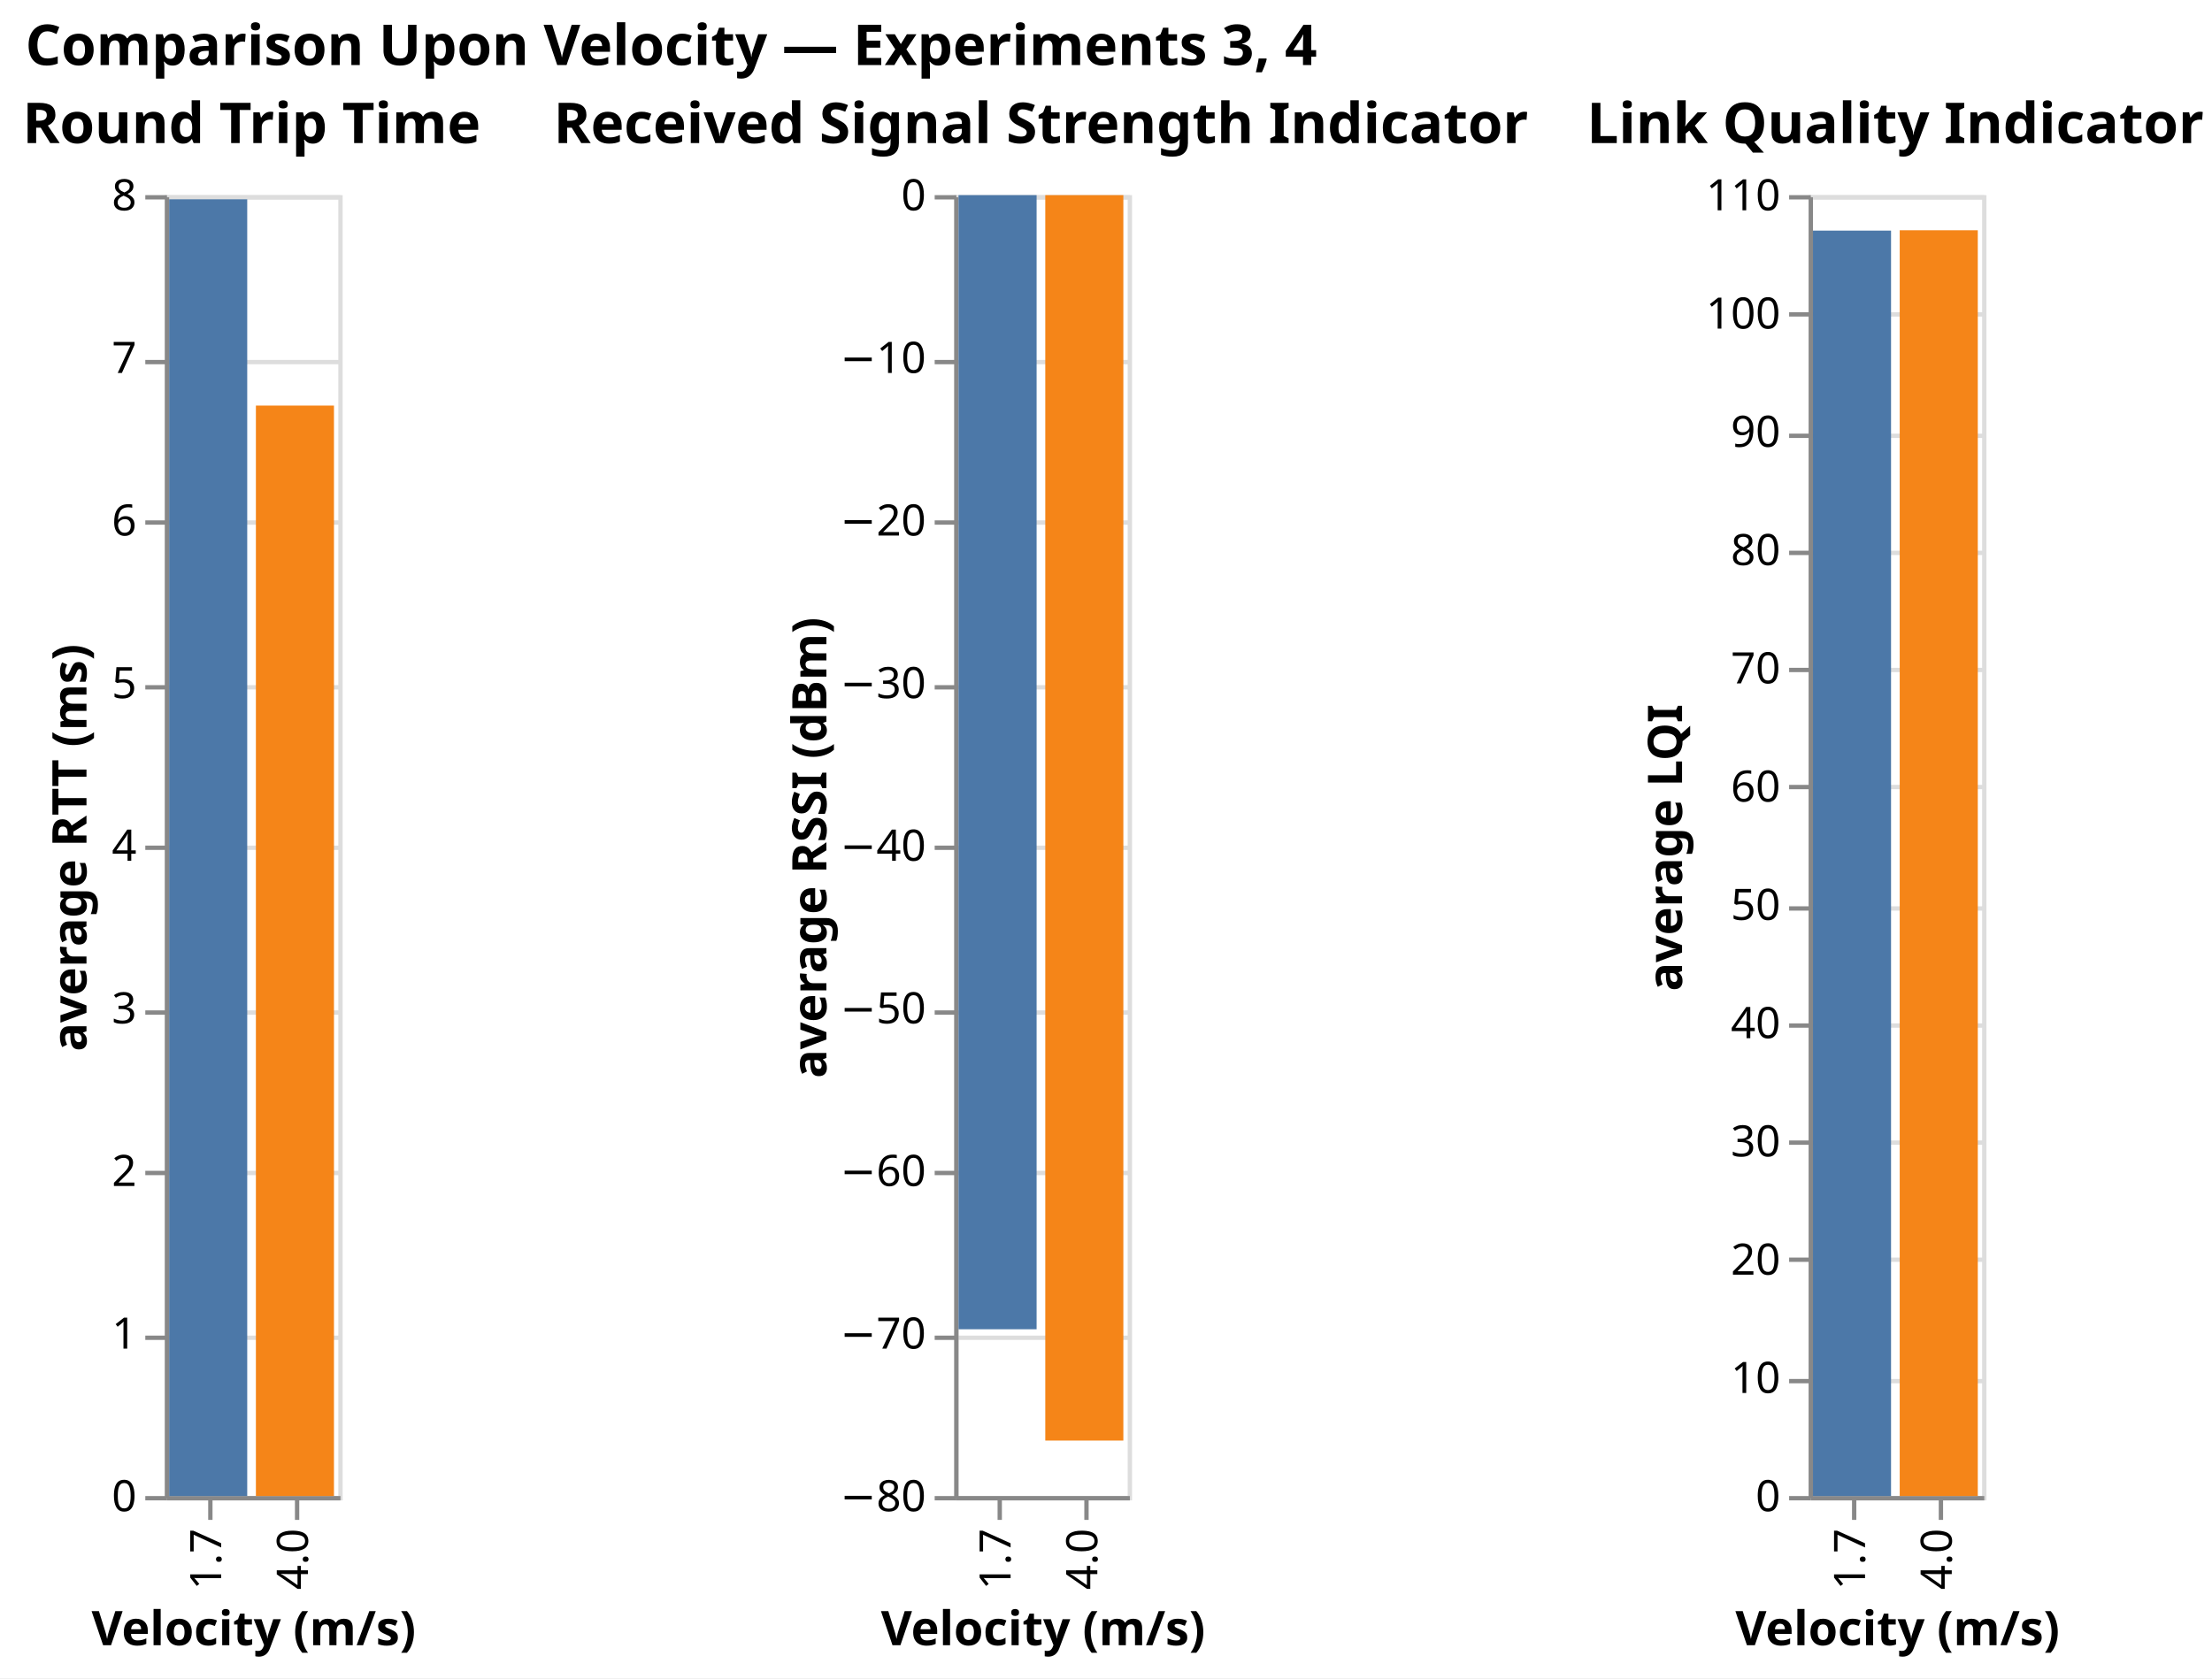
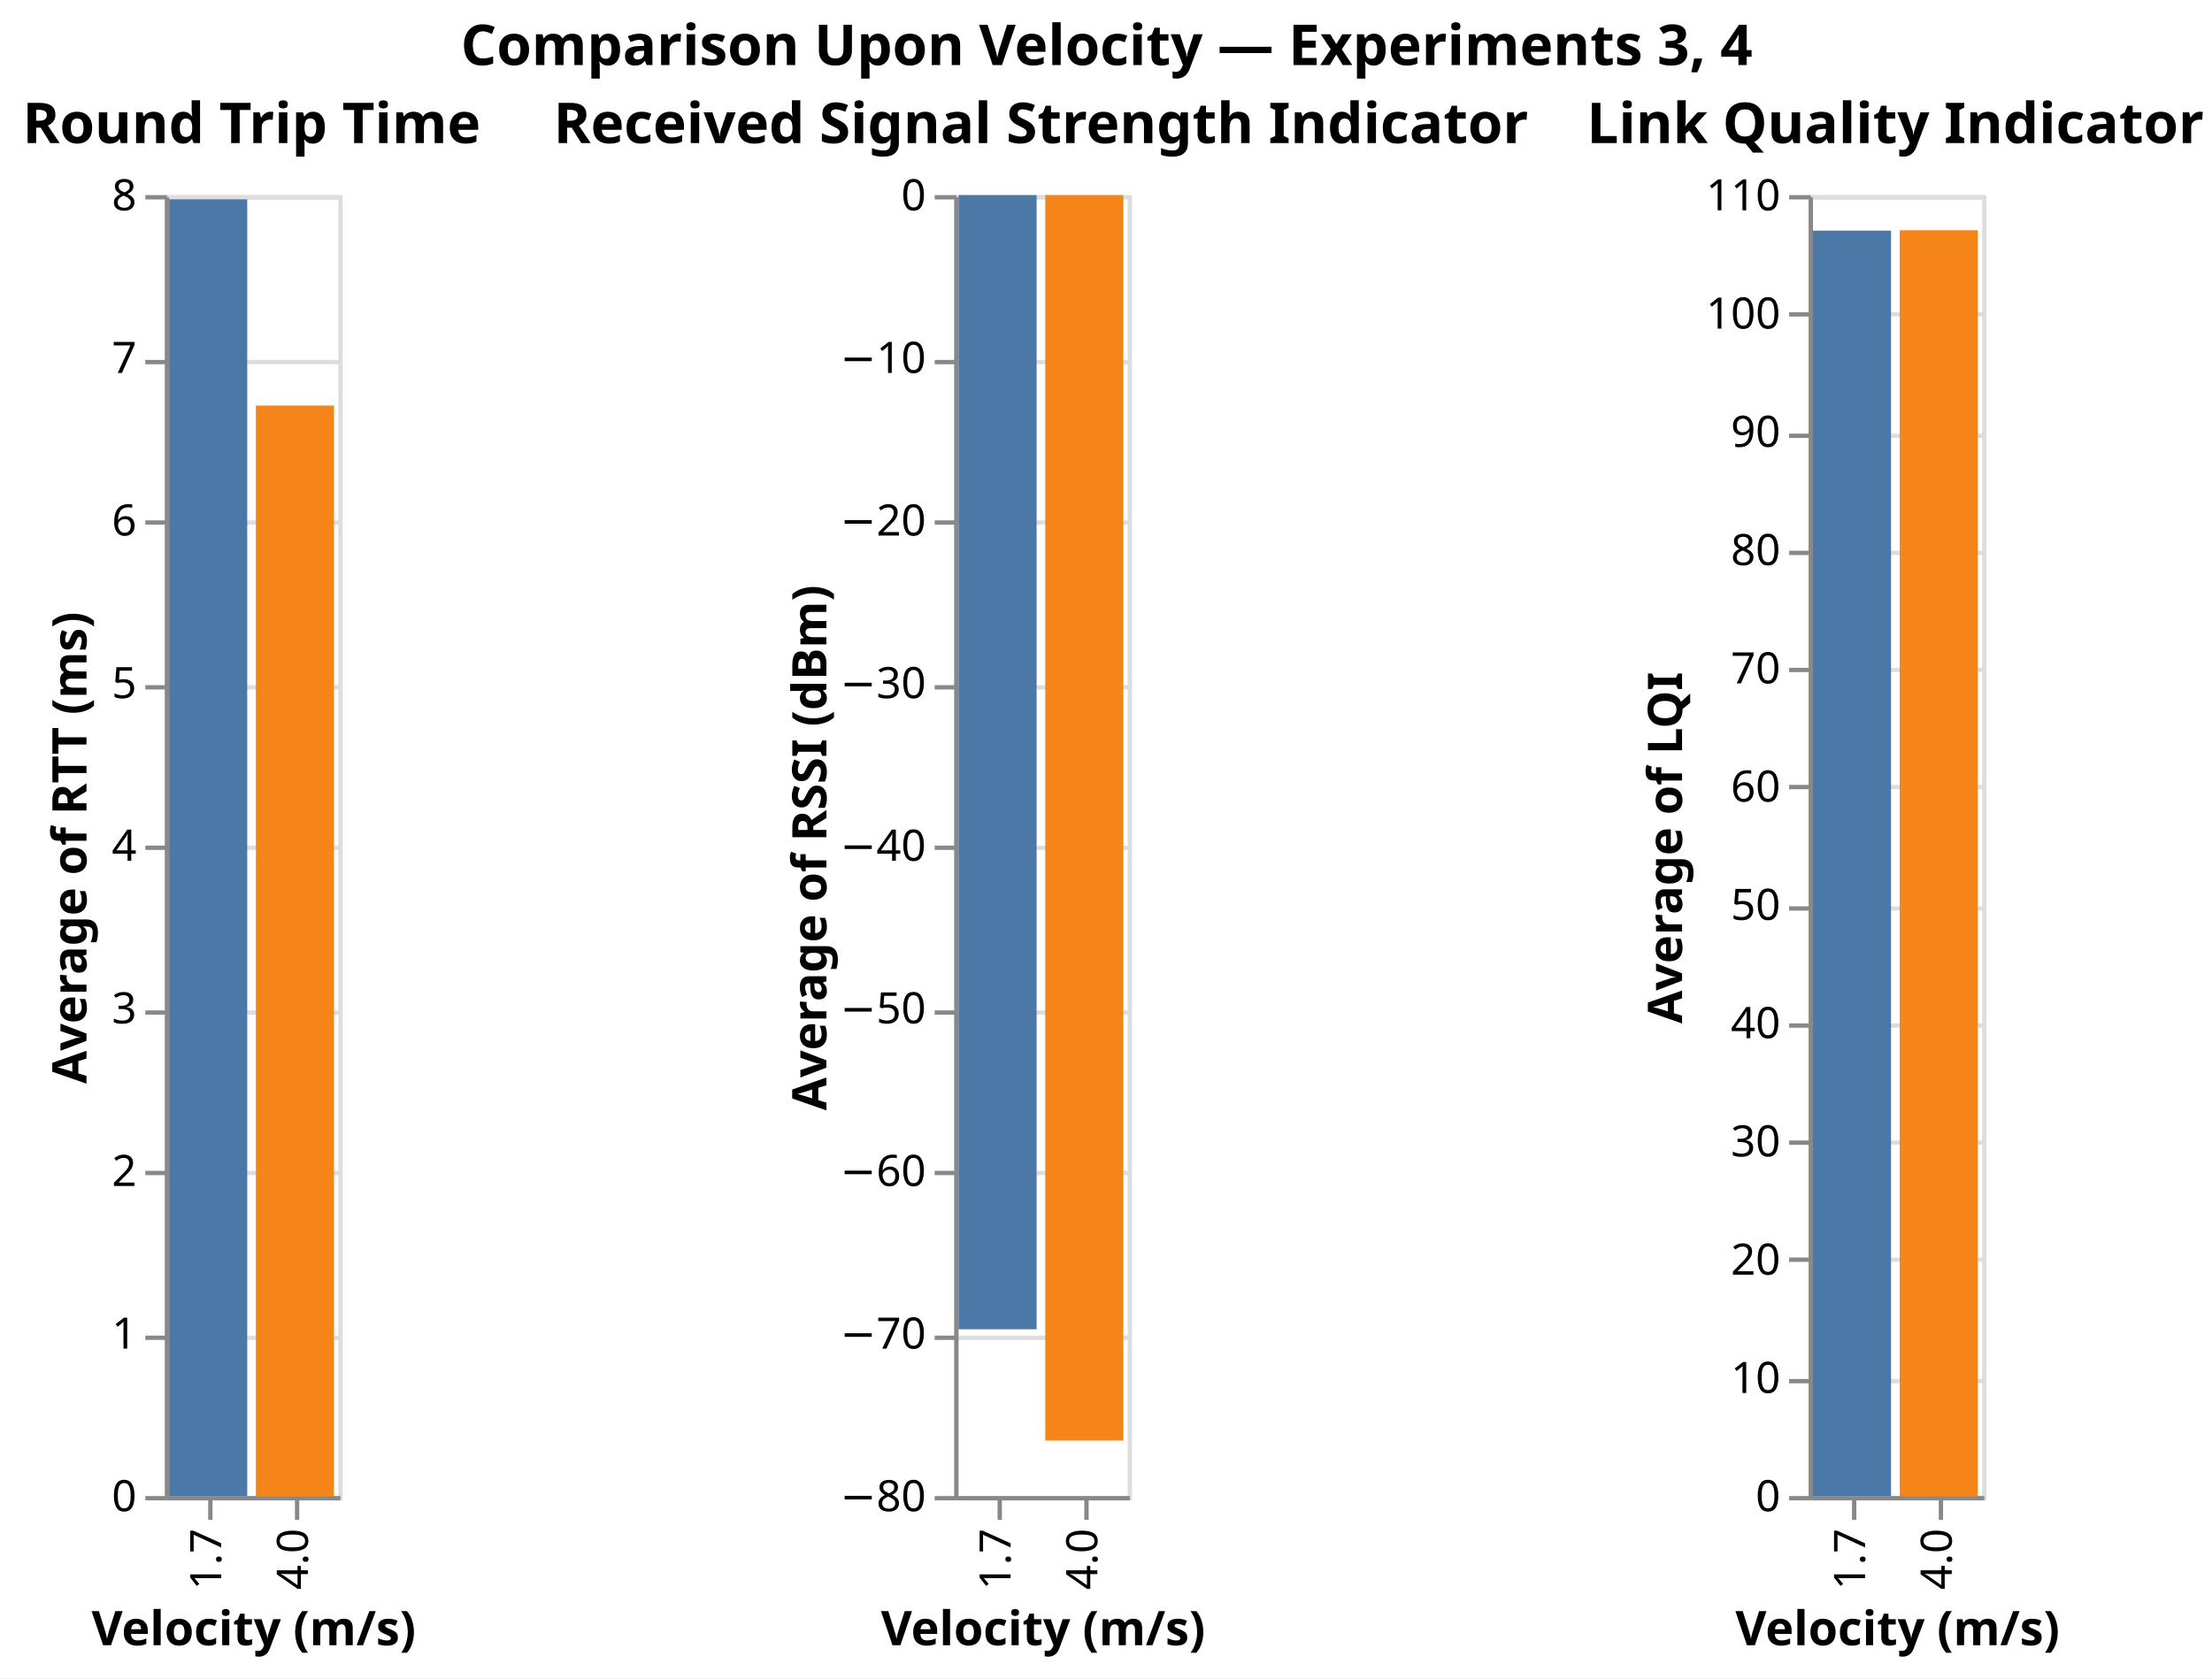
- <svg xmlns="http://www.w3.org/2000/svg" version="1.1" class="marks" width="510" height="387" viewBox="0 0 510 387">
+ <svg xmlns="http://www.w3.org/2000/svg" version="1.1" class="marks" width="1020" height="774" viewBox="0 0 510 387">
  <rect width="510" height="387" fill="white" />
  <g fill="none" stroke-miterlimit="10" transform="translate(38,45)">
    <g class="mark-group role-frame root" role="graphics-object" aria-roledescription="group mark container">
      <g transform="translate(0,0)">
        <path class="background" aria-hidden="true" d="M0,0h0v300h0Z" />
        <g>
          <g class="mark-group role-scope concat_0_group" role="graphics-object" aria-roledescription="group mark container">
            <g transform="translate(0,0)">
              <path class="background" aria-hidden="true" d="M0.5,0.5h40v300h-40Z" stroke="#ddd" />
              <g>
                <g class="mark-group role-axis" aria-hidden="true">
                  <g transform="translate(0.5,0.5)">
                    <path class="background" aria-hidden="true" d="M0,0h0v0h0Z" pointer-events="none" />
                    <g>
                      <g class="mark-rule role-axis-grid" pointer-events="none">
                        <line transform="translate(0,300)" x2="40" y2="0" stroke="#ddd" stroke-width="1" opacity="1" />
                        <line transform="translate(0,263)" x2="40" y2="0" stroke="#ddd" stroke-width="1" opacity="1" />
                        <line transform="translate(0,225)" x2="40" y2="0" stroke="#ddd" stroke-width="1" opacity="1" />
                        <line transform="translate(0,188)" x2="40" y2="0" stroke="#ddd" stroke-width="1" opacity="1" />
                        <line transform="translate(0,150)" x2="40" y2="0" stroke="#ddd" stroke-width="1" opacity="1" />
                        <line transform="translate(0,113)" x2="40" y2="0" stroke="#ddd" stroke-width="1" opacity="1" />
                        <line transform="translate(0,75)" x2="40" y2="0" stroke="#ddd" stroke-width="1" opacity="1" />
                        <line transform="translate(0,38)" x2="40" y2="0" stroke="#ddd" stroke-width="1" opacity="1" />
                        <line transform="translate(0,0)" x2="40" y2="0" stroke="#ddd" stroke-width="1" opacity="1" />
                      </g>
                    </g>
                    <path class="foreground" aria-hidden="true" d="" pointer-events="none" display="none" />
                  </g>
                </g>
                <g class="mark-group role-axis" role="graphics-symbol" aria-roledescription="axis" aria-label="X-axis titled 'Velocity (m/s)' for a discrete scale with 2 values: 1.7, 4.0">
                  <g transform="translate(0.5,300.5)">
                    <path class="background" aria-hidden="true" d="M0,0h0v0h0Z" pointer-events="none" />
                    <g>
                      <g class="mark-rule role-axis-tick" pointer-events="none">
                        <line transform="translate(10,0)" x2="0" y2="5" stroke="#888" stroke-width="1" opacity="1" />
                        <line transform="translate(30,0)" x2="0" y2="5" stroke="#888" stroke-width="1" opacity="1" />
                      </g>
                      <g class="mark-text role-axis-label" pointer-events="none">
                        <text text-anchor="end" transform="translate(9.5,7) rotate(270) translate(0,3)" font-family="sans-serif" font-size="10px" fill="#000" opacity="1">1.7</text>
                        <text text-anchor="end" transform="translate(29.5,7) rotate(270) translate(0,3)" font-family="sans-serif" font-size="10px" fill="#000" opacity="1">4.0</text>
                      </g>
                      <g class="mark-rule role-axis-domain" pointer-events="none">
                        <line transform="translate(0,0)" x2="40" y2="0" stroke="#888" stroke-width="1" opacity="1" />
                      </g>
                      <g class="mark-text role-axis-title" pointer-events="none">
                        <text text-anchor="middle" transform="translate(20,33.90137)" font-family="sans-serif" font-size="11px" font-weight="bold" fill="#000" opacity="1">Velocity (m/s)</text>
                      </g>
                    </g>
                    <path class="foreground" aria-hidden="true" d="" pointer-events="none" display="none" />
                  </g>
                </g>
-                 <g class="mark-group role-axis" role="graphics-symbol" aria-roledescription="axis" aria-label="Y-axis titled 'average RTT (ms)' for a linear scale with values from 0 to 8">
+                 <g class="mark-group role-axis" role="graphics-symbol" aria-roledescription="axis" aria-label="Y-axis titled 'Average of RTT (ms)' for a linear scale with values from 0 to 8">
                  <g transform="translate(0.5,0.5)">
                    <path class="background" aria-hidden="true" d="M0,0h0v0h0Z" pointer-events="none" />
                    <g>
                      <g class="mark-rule role-axis-tick" pointer-events="none">
                        <line transform="translate(0,300)" x2="-5" y2="0" stroke="#888" stroke-width="1" opacity="1" />
                        <line transform="translate(0,263)" x2="-5" y2="0" stroke="#888" stroke-width="1" opacity="1" />
                        <line transform="translate(0,225)" x2="-5" y2="0" stroke="#888" stroke-width="1" opacity="1" />
                        <line transform="translate(0,188)" x2="-5" y2="0" stroke="#888" stroke-width="1" opacity="1" />
                        <line transform="translate(0,150)" x2="-5" y2="0" stroke="#888" stroke-width="1" opacity="1" />
                        <line transform="translate(0,113)" x2="-5" y2="0" stroke="#888" stroke-width="1" opacity="1" />
                        <line transform="translate(0,75)" x2="-5" y2="0" stroke="#888" stroke-width="1" opacity="1" />
                        <line transform="translate(0,38)" x2="-5" y2="0" stroke="#888" stroke-width="1" opacity="1" />
                        <line transform="translate(0,0)" x2="-5" y2="0" stroke="#888" stroke-width="1" opacity="1" />
                      </g>
                      <g class="mark-text role-axis-label" pointer-events="none">
                        <text text-anchor="end" transform="translate(-7,303)" font-family="sans-serif" font-size="10px" fill="#000" opacity="1">0</text>
                        <text text-anchor="end" transform="translate(-7,265.5)" font-family="sans-serif" font-size="10px" fill="#000" opacity="1">1</text>
                        <text text-anchor="end" transform="translate(-7,228)" font-family="sans-serif" font-size="10px" fill="#000" opacity="1">2</text>
                        <text text-anchor="end" transform="translate(-7,190.5)" font-family="sans-serif" font-size="10px" fill="#000" opacity="1">3</text>
                        <text text-anchor="end" transform="translate(-7,153)" font-family="sans-serif" font-size="10px" fill="#000" opacity="1">4</text>
                        <text text-anchor="end" transform="translate(-7,115.5)" font-family="sans-serif" font-size="10px" fill="#000" opacity="1">5</text>
                        <text text-anchor="end" transform="translate(-7,78)" font-family="sans-serif" font-size="10px" fill="#000" opacity="1">6</text>
                        <text text-anchor="end" transform="translate(-7,40.5)" font-family="sans-serif" font-size="10px" fill="#000" opacity="1">7</text>
                        <text text-anchor="end" transform="translate(-7,3)" font-family="sans-serif" font-size="10px" fill="#000" opacity="1">8</text>
                      </g>
                      <g class="mark-rule role-axis-domain" pointer-events="none">
                        <line transform="translate(0,300)" x2="0" y2="-300" stroke="#888" stroke-width="1" opacity="1" />
                      </g>
                      <g class="mark-text role-axis-title" pointer-events="none">
-                         <text text-anchor="middle" transform="translate(-16.56152,150) rotate(-90) translate(0,-2)" font-family="sans-serif" font-size="11px" font-weight="bold" fill="#000" opacity="1">average RTT (ms)</text>
+                         <text text-anchor="middle" transform="translate(-16.56152,150) rotate(-90) translate(0,-2)" font-family="sans-serif" font-size="11px" font-weight="bold" fill="#000" opacity="1">Average of RTT (ms)</text>
                      </g>
                    </g>
                    <path class="foreground" aria-hidden="true" d="" pointer-events="none" display="none" />
                  </g>
                </g>
                <g class="mark-rect role-mark concat_0_marks" role="graphics-object" aria-roledescription="rect mark container">
-                   <path aria-label="Velocity (m/s): 1.6755160819145563; average RTT (ms): 7.97435897436" role="graphics-symbol" aria-roledescription="bar" d="M1,0.962h18v299.038h-18Z" fill="#4c78a8" />
-                   <path aria-label="Velocity (m/s): 4.027682889217684; average RTT (ms): 6.70588235294" role="graphics-symbol" aria-roledescription="bar" d="M21,48.529h18v251.471h-18Z" fill="#f58518" />
+                   <path aria-label="Velocity (m/s): 1.7; Average of RTT (ms): 7.97435897436" role="graphics-symbol" aria-roledescription="bar" d="M1,0.962h18v299.038h-18Z" fill="#4c78a8" />
+                   <path aria-label="Velocity (m/s): 4.0; Average of RTT (ms): 6.70588235294" role="graphics-symbol" aria-roledescription="bar" d="M21,48.529h18v251.471h-18Z" fill="#f58518" />
                </g>
                <g class="mark-group role-title">
                  <g transform="translate(20,-22)">
                    <path class="background" aria-hidden="true" d="M0,0h0v0h0Z" pointer-events="none" />
                    <g>
                      <g class="mark-text role-title-text" role="graphics-symbol" aria-roledescription="title" aria-label="Title text 'Round Trip Time'" pointer-events="none">
                        <text text-anchor="middle" transform="translate(0,10)" font-family="sans-serif" font-size="13px" font-weight="bold" fill="#000" opacity="1">Round Trip Time</text>
                      </g>
                    </g>
                    <path class="foreground" aria-hidden="true" d="" pointer-events="none" display="none" />
                  </g>
                </g>
              </g>
              <path class="foreground" aria-hidden="true" d="" display="none" />
            </g>
          </g>
          <g class="mark-group role-scope concat_1_group" role="graphics-object" aria-roledescription="group mark container">
            <g transform="translate(182,0)">
              <path class="background" aria-hidden="true" d="M0.5,0.5h40v300h-40Z" stroke="#ddd" />
              <g>
                <g class="mark-group role-axis" aria-hidden="true">
                  <g transform="translate(0.5,0.5)">
                    <path class="background" aria-hidden="true" d="M0,0h0v0h0Z" pointer-events="none" />
                    <g>
                      <g class="mark-rule role-axis-grid" pointer-events="none">
                        <line transform="translate(0,300)" x2="40" y2="0" stroke="#ddd" stroke-width="1" opacity="1" />
                        <line transform="translate(0,263)" x2="40" y2="0" stroke="#ddd" stroke-width="1" opacity="1" />
                        <line transform="translate(0,225)" x2="40" y2="0" stroke="#ddd" stroke-width="1" opacity="1" />
                        <line transform="translate(0,188)" x2="40" y2="0" stroke="#ddd" stroke-width="1" opacity="1" />
                        <line transform="translate(0,150)" x2="40" y2="0" stroke="#ddd" stroke-width="1" opacity="1" />
                        <line transform="translate(0,113)" x2="40" y2="0" stroke="#ddd" stroke-width="1" opacity="1" />
                        <line transform="translate(0,75)" x2="40" y2="0" stroke="#ddd" stroke-width="1" opacity="1" />
                        <line transform="translate(0,38)" x2="40" y2="0" stroke="#ddd" stroke-width="1" opacity="1" />
                        <line transform="translate(0,0)" x2="40" y2="0" stroke="#ddd" stroke-width="1" opacity="1" />
                      </g>
                    </g>
                    <path class="foreground" aria-hidden="true" d="" pointer-events="none" display="none" />
                  </g>
                </g>
                <g class="mark-group role-axis" role="graphics-symbol" aria-roledescription="axis" aria-label="X-axis titled 'Velocity (m/s)' for a discrete scale with 2 values: 1.7, 4.0">
                  <g transform="translate(0.5,300.5)">
                    <path class="background" aria-hidden="true" d="M0,0h0v0h0Z" pointer-events="none" />
                    <g>
                      <g class="mark-rule role-axis-tick" pointer-events="none">
                        <line transform="translate(10,0)" x2="0" y2="5" stroke="#888" stroke-width="1" opacity="1" />
                        <line transform="translate(30,0)" x2="0" y2="5" stroke="#888" stroke-width="1" opacity="1" />
                      </g>
                      <g class="mark-text role-axis-label" pointer-events="none">
                        <text text-anchor="end" transform="translate(9.5,7) rotate(270) translate(0,3)" font-family="sans-serif" font-size="10px" fill="#000" opacity="1">1.7</text>
                        <text text-anchor="end" transform="translate(29.5,7) rotate(270) translate(0,3)" font-family="sans-serif" font-size="10px" fill="#000" opacity="1">4.0</text>
                      </g>
                      <g class="mark-rule role-axis-domain" pointer-events="none">
                        <line transform="translate(0,0)" x2="40" y2="0" stroke="#888" stroke-width="1" opacity="1" />
                      </g>
                      <g class="mark-text role-axis-title" pointer-events="none">
                        <text text-anchor="middle" transform="translate(20,33.90137)" font-family="sans-serif" font-size="11px" font-weight="bold" fill="#000" opacity="1">Velocity (m/s)</text>
                      </g>
                    </g>
                    <path class="foreground" aria-hidden="true" d="" pointer-events="none" display="none" />
                  </g>
                </g>
-                 <g class="mark-group role-axis" role="graphics-symbol" aria-roledescription="axis" aria-label="Y-axis titled 'average RSSI (dBm)' for a linear scale with values from −80 to 0">
+                 <g class="mark-group role-axis" role="graphics-symbol" aria-roledescription="axis" aria-label="Y-axis titled 'Average of RSSI (dBm)' for a linear scale with values from −80 to 0">
                  <g transform="translate(0.5,0.5)">
                    <path class="background" aria-hidden="true" d="M0,0h0v0h0Z" pointer-events="none" />
                    <g>
                      <g class="mark-rule role-axis-tick" pointer-events="none">
                        <line transform="translate(0,300)" x2="-5" y2="0" stroke="#888" stroke-width="1" opacity="1" />
                        <line transform="translate(0,263)" x2="-5" y2="0" stroke="#888" stroke-width="1" opacity="1" />
                        <line transform="translate(0,225)" x2="-5" y2="0" stroke="#888" stroke-width="1" opacity="1" />
                        <line transform="translate(0,188)" x2="-5" y2="0" stroke="#888" stroke-width="1" opacity="1" />
                        <line transform="translate(0,150)" x2="-5" y2="0" stroke="#888" stroke-width="1" opacity="1" />
                        <line transform="translate(0,113)" x2="-5" y2="0" stroke="#888" stroke-width="1" opacity="1" />
                        <line transform="translate(0,75)" x2="-5" y2="0" stroke="#888" stroke-width="1" opacity="1" />
                        <line transform="translate(0,38)" x2="-5" y2="0" stroke="#888" stroke-width="1" opacity="1" />
                        <line transform="translate(0,0)" x2="-5" y2="0" stroke="#888" stroke-width="1" opacity="1" />
                      </g>
                      <g class="mark-text role-axis-label" pointer-events="none">
                        <text text-anchor="end" transform="translate(-7,303)" font-family="sans-serif" font-size="10px" fill="#000" opacity="1">−80</text>
                        <text text-anchor="end" transform="translate(-7,265.5)" font-family="sans-serif" font-size="10px" fill="#000" opacity="1">−70</text>
                        <text text-anchor="end" transform="translate(-7,228)" font-family="sans-serif" font-size="10px" fill="#000" opacity="1">−60</text>
                        <text text-anchor="end" transform="translate(-7,190.5)" font-family="sans-serif" font-size="10px" fill="#000" opacity="1">−50</text>
                        <text text-anchor="end" transform="translate(-7,153)" font-family="sans-serif" font-size="10px" fill="#000" opacity="1">−40</text>
                        <text text-anchor="end" transform="translate(-7,115.5)" font-family="sans-serif" font-size="10px" fill="#000" opacity="1">−30</text>
                        <text text-anchor="end" transform="translate(-7,78)" font-family="sans-serif" font-size="10px" fill="#000" opacity="1">−20</text>
                        <text text-anchor="end" transform="translate(-7,40.5)" font-family="sans-serif" font-size="10px" fill="#000" opacity="1">−10</text>
                        <text text-anchor="end" transform="translate(-7,3)" font-family="sans-serif" font-size="10px" fill="#000" opacity="1">0</text>
                      </g>
                      <g class="mark-rule role-axis-domain" pointer-events="none">
                        <line transform="translate(0,300)" x2="0" y2="-300" stroke="#888" stroke-width="1" opacity="1" />
                      </g>
                      <g class="mark-text role-axis-title" pointer-events="none">
-                         <text text-anchor="middle" transform="translate(-27.96289,150) rotate(-90) translate(0,-2)" font-family="sans-serif" font-size="11px" font-weight="bold" fill="#000" opacity="1">average RSSI (dBm)</text>
+                         <text text-anchor="middle" transform="translate(-27.96289,150) rotate(-90) translate(0,-2)" font-family="sans-serif" font-size="11px" font-weight="bold" fill="#000" opacity="1">Average of RSSI (dBm)</text>
                      </g>
                    </g>
                    <path class="foreground" aria-hidden="true" d="" pointer-events="none" display="none" />
                  </g>
                </g>
                <g class="mark-rect role-mark concat_1_marks" role="graphics-object" aria-roledescription="rect mark container">
-                   <path aria-label="Velocity (m/s): 1.6755160819145563; average RSSI (dBm): −69.7435897436" role="graphics-symbol" aria-roledescription="bar" d="M1,0h18v261.538h-18Z" fill="#4c78a8" />
-                   <path aria-label="Velocity (m/s): 4.027682889217684; average RSSI (dBm): −76.5882352941" role="graphics-symbol" aria-roledescription="bar" d="M21,0h18v287.206h-18Z" fill="#f58518" />
+                   <path aria-label="Velocity (m/s): 1.7; Average of RSSI (dBm): −69.7435897436" role="graphics-symbol" aria-roledescription="bar" d="M1,0h18v261.538h-18Z" fill="#4c78a8" />
+                   <path aria-label="Velocity (m/s): 4.0; Average of RSSI (dBm): −76.5882352941" role="graphics-symbol" aria-roledescription="bar" d="M21,0h18v287.206h-18Z" fill="#f58518" />
                </g>
                <g class="mark-group role-title">
                  <g transform="translate(20,-22)">
                    <path class="background" aria-hidden="true" d="M0,0h0v0h0Z" pointer-events="none" />
                    <g>
                      <g class="mark-text role-title-text" role="graphics-symbol" aria-roledescription="title" aria-label="Title text 'Received Signal Strength Indicator'" pointer-events="none">
                        <text text-anchor="middle" transform="translate(0,10)" font-family="sans-serif" font-size="13px" font-weight="bold" fill="#000" opacity="1">Received Signal Strength Indicator</text>
                      </g>
                    </g>
                    <path class="foreground" aria-hidden="true" d="" pointer-events="none" display="none" />
                  </g>
                </g>
              </g>
              <path class="foreground" aria-hidden="true" d="" display="none" />
            </g>
          </g>
          <g class="mark-group role-scope concat_2_group" role="graphics-object" aria-roledescription="group mark container">
            <g transform="translate(379,0)">
              <path class="background" aria-hidden="true" d="M0.5,0.5h40v300h-40Z" stroke="#ddd" />
              <g>
                <g class="mark-group role-axis" aria-hidden="true">
                  <g transform="translate(0.5,0.5)">
                    <path class="background" aria-hidden="true" d="M0,0h0v0h0Z" pointer-events="none" />
                    <g>
                      <g class="mark-rule role-axis-grid" pointer-events="none">
                        <line transform="translate(0,300)" x2="40" y2="0" stroke="#ddd" stroke-width="1" opacity="1" />
                        <line transform="translate(0,273)" x2="40" y2="0" stroke="#ddd" stroke-width="1" opacity="1" />
                        <line transform="translate(0,245)" x2="40" y2="0" stroke="#ddd" stroke-width="1" opacity="1" />
                        <line transform="translate(0,218)" x2="40" y2="0" stroke="#ddd" stroke-width="1" opacity="1" />
                        <line transform="translate(0,191)" x2="40" y2="0" stroke="#ddd" stroke-width="1" opacity="1" />
                        <line transform="translate(0,164)" x2="40" y2="0" stroke="#ddd" stroke-width="1" opacity="1" />
                        <line transform="translate(0,136)" x2="40" y2="0" stroke="#ddd" stroke-width="1" opacity="1" />
                        <line transform="translate(0,109)" x2="40" y2="0" stroke="#ddd" stroke-width="1" opacity="1" />
                        <line transform="translate(0,82)" x2="40" y2="0" stroke="#ddd" stroke-width="1" opacity="1" />
                        <line transform="translate(0,55)" x2="40" y2="0" stroke="#ddd" stroke-width="1" opacity="1" />
                        <line transform="translate(0,27)" x2="40" y2="0" stroke="#ddd" stroke-width="1" opacity="1" />
                        <line transform="translate(0,0)" x2="40" y2="0" stroke="#ddd" stroke-width="1" opacity="1" />
                      </g>
                    </g>
                    <path class="foreground" aria-hidden="true" d="" pointer-events="none" display="none" />
                  </g>
                </g>
                <g class="mark-group role-axis" role="graphics-symbol" aria-roledescription="axis" aria-label="X-axis titled 'Velocity (m/s)' for a discrete scale with 2 values: 1.7, 4.0">
                  <g transform="translate(0.5,300.5)">
                    <path class="background" aria-hidden="true" d="M0,0h0v0h0Z" pointer-events="none" />
                    <g>
                      <g class="mark-rule role-axis-tick" pointer-events="none">
                        <line transform="translate(10,0)" x2="0" y2="5" stroke="#888" stroke-width="1" opacity="1" />
                        <line transform="translate(30,0)" x2="0" y2="5" stroke="#888" stroke-width="1" opacity="1" />
                      </g>
                      <g class="mark-text role-axis-label" pointer-events="none">
                        <text text-anchor="end" transform="translate(9.5,7) rotate(270) translate(0,3)" font-family="sans-serif" font-size="10px" fill="#000" opacity="1">1.7</text>
                        <text text-anchor="end" transform="translate(29.5,7) rotate(270) translate(0,3)" font-family="sans-serif" font-size="10px" fill="#000" opacity="1">4.0</text>
                      </g>
                      <g class="mark-rule role-axis-domain" pointer-events="none">
                        <line transform="translate(0,0)" x2="40" y2="0" stroke="#888" stroke-width="1" opacity="1" />
                      </g>
                      <g class="mark-text role-axis-title" pointer-events="none">
                        <text text-anchor="middle" transform="translate(20,33.90137)" font-family="sans-serif" font-size="11px" font-weight="bold" fill="#000" opacity="1">Velocity (m/s)</text>
                      </g>
                    </g>
                    <path class="foreground" aria-hidden="true" d="" pointer-events="none" display="none" />
                  </g>
                </g>
-                 <g class="mark-group role-axis" role="graphics-symbol" aria-roledescription="axis" aria-label="Y-axis titled 'average LQI' for a linear scale with values from 0 to 110">
+                 <g class="mark-group role-axis" role="graphics-symbol" aria-roledescription="axis" aria-label="Y-axis titled 'Average of LQI' for a linear scale with values from 0 to 110">
                  <g transform="translate(0.5,0.5)">
                    <path class="background" aria-hidden="true" d="M0,0h0v0h0Z" pointer-events="none" />
                    <g>
                      <g class="mark-rule role-axis-tick" pointer-events="none">
                        <line transform="translate(0,300)" x2="-5" y2="0" stroke="#888" stroke-width="1" opacity="1" />
                        <line transform="translate(0,273)" x2="-5" y2="0" stroke="#888" stroke-width="1" opacity="1" />
                        <line transform="translate(0,245)" x2="-5" y2="0" stroke="#888" stroke-width="1" opacity="1" />
                        <line transform="translate(0,218)" x2="-5" y2="0" stroke="#888" stroke-width="1" opacity="1" />
                        <line transform="translate(0,191)" x2="-5" y2="0" stroke="#888" stroke-width="1" opacity="1" />
                        <line transform="translate(0,164)" x2="-5" y2="0" stroke="#888" stroke-width="1" opacity="1" />
                        <line transform="translate(0,136)" x2="-5" y2="0" stroke="#888" stroke-width="1" opacity="1" />
                        <line transform="translate(0,109)" x2="-5" y2="0" stroke="#888" stroke-width="1" opacity="1" />
                        <line transform="translate(0,82)" x2="-5" y2="0" stroke="#888" stroke-width="1" opacity="1" />
                        <line transform="translate(0,55)" x2="-5" y2="0" stroke="#888" stroke-width="1" opacity="1" />
                        <line transform="translate(0,27)" x2="-5" y2="0" stroke="#888" stroke-width="1" opacity="1" />
                        <line transform="translate(0,0)" x2="-5" y2="0" stroke="#888" stroke-width="1" opacity="1" />
                      </g>
                      <g class="mark-text role-axis-label" pointer-events="none">
                        <text text-anchor="end" transform="translate(-7,303)" font-family="sans-serif" font-size="10px" fill="#000" opacity="1">0</text>
                        <text text-anchor="end" transform="translate(-7,275.7273)" font-family="sans-serif" font-size="10px" fill="#000" opacity="1">10</text>
                        <text text-anchor="end" transform="translate(-7,248.4545)" font-family="sans-serif" font-size="10px" fill="#000" opacity="1">20</text>
                        <text text-anchor="end" transform="translate(-7,221.1818)" font-family="sans-serif" font-size="10px" fill="#000" opacity="1">30</text>
                        <text text-anchor="end" transform="translate(-7,193.9091)" font-family="sans-serif" font-size="10px" fill="#000" opacity="1">40</text>
                        <text text-anchor="end" transform="translate(-7,166.6364)" font-family="sans-serif" font-size="10px" fill="#000" opacity="1">50</text>
                        <text text-anchor="end" transform="translate(-7,139.3636)" font-family="sans-serif" font-size="10px" fill="#000" opacity="1">60</text>
                        <text text-anchor="end" transform="translate(-7,112.0909)" font-family="sans-serif" font-size="10px" fill="#000" opacity="1">70</text>
                        <text text-anchor="end" transform="translate(-7,84.81818)" font-family="sans-serif" font-size="10px" fill="#000" opacity="1">80</text>
                        <text text-anchor="end" transform="translate(-7,57.54545)" font-family="sans-serif" font-size="10px" fill="#000" opacity="1">90</text>
                        <text text-anchor="end" transform="translate(-7,30.27273)" font-family="sans-serif" font-size="10px" fill="#000" opacity="1">100</text>
                        <text text-anchor="end" transform="translate(-7,3)" font-family="sans-serif" font-size="10px" fill="#000" opacity="1">110</text>
                      </g>
                      <g class="mark-rule role-axis-domain" pointer-events="none">
                        <line transform="translate(0,300)" x2="0" y2="-300" stroke="#888" stroke-width="1" opacity="1" />
                      </g>
                      <g class="mark-text role-axis-title" pointer-events="none">
-                         <text text-anchor="middle" transform="translate(-27.68457,150) rotate(-90) translate(0,-2)" font-family="sans-serif" font-size="11px" font-weight="bold" fill="#000" opacity="1">average LQI</text>
+                         <text text-anchor="middle" transform="translate(-27.68457,150) rotate(-90) translate(0,-2)" font-family="sans-serif" font-size="11px" font-weight="bold" fill="#000" opacity="1">Average of LQI</text>
                      </g>
                    </g>
                    <path class="foreground" aria-hidden="true" d="" pointer-events="none" display="none" />
                  </g>
                </g>
                <g class="mark-rect role-mark concat_2_marks" role="graphics-object" aria-roledescription="rect mark container">
-                   <path aria-label="Velocity (m/s): 1.6755160819145563; average LQI: 107" role="graphics-symbol" aria-roledescription="bar" d="M1,8.182h18v291.818h-18Z" fill="#4c78a8" />
-                   <path aria-label="Velocity (m/s): 4.027682889217684; average LQI: 107.029411765" role="graphics-symbol" aria-roledescription="bar" d="M21,8.102h18v291.898h-18Z" fill="#f58518" />
+                   <path aria-label="Velocity (m/s): 1.7; Average of LQI: 107" role="graphics-symbol" aria-roledescription="bar" d="M1,8.182h18v291.818h-18Z" fill="#4c78a8" />
+                   <path aria-label="Velocity (m/s): 4.0; Average of LQI: 107.029411765" role="graphics-symbol" aria-roledescription="bar" d="M21,8.102h18v291.898h-18Z" fill="#f58518" />
                </g>
                <g class="mark-group role-title">
                  <g transform="translate(20,-22)">
                    <path class="background" aria-hidden="true" d="M0,0h0v0h0Z" pointer-events="none" />
                    <g>
                      <g class="mark-text role-title-text" role="graphics-symbol" aria-roledescription="title" aria-label="Title text 'Link Quality Indicator'" pointer-events="none">
                        <text text-anchor="middle" transform="translate(0,10)" font-family="sans-serif" font-size="13px" font-weight="bold" fill="#000" opacity="1">Link Quality Indicator</text>
                      </g>
                    </g>
                    <path class="foreground" aria-hidden="true" d="" pointer-events="none" display="none" />
                  </g>
                </g>
              </g>
              <path class="foreground" aria-hidden="true" d="" display="none" />
            </g>
          </g>
          <g class="mark-group role-title">
-             <g transform="translate(-32.15894,-40)">
+             <g transform="translate(217.1473,-40)">
              <path class="background" aria-hidden="true" d="M0,0h0v0h0Z" pointer-events="none" />
              <g>
                <g class="mark-text role-title-text" role="graphics-symbol" aria-roledescription="title" aria-label="Title text 'Comparison Upon Velocity — Experiments 3, 4'" pointer-events="none">
-                   <text text-anchor="start" transform="translate(0,10)" font-family="sans-serif" font-size="13px" font-weight="bold" fill="#000" opacity="1">Comparison Upon Velocity — Experiments 3, 4</text>
+                   <text text-anchor="middle" transform="translate(0,10)" font-family="sans-serif" font-size="13px" font-weight="bold" fill="#000" opacity="1">Comparison Upon Velocity — Experiments 3, 4</text>
                </g>
              </g>
              <path class="foreground" aria-hidden="true" d="" pointer-events="none" display="none" />
            </g>
          </g>
        </g>
        <path class="foreground" aria-hidden="true" d="" display="none" />
      </g>
    </g>
  </g>
</svg>
